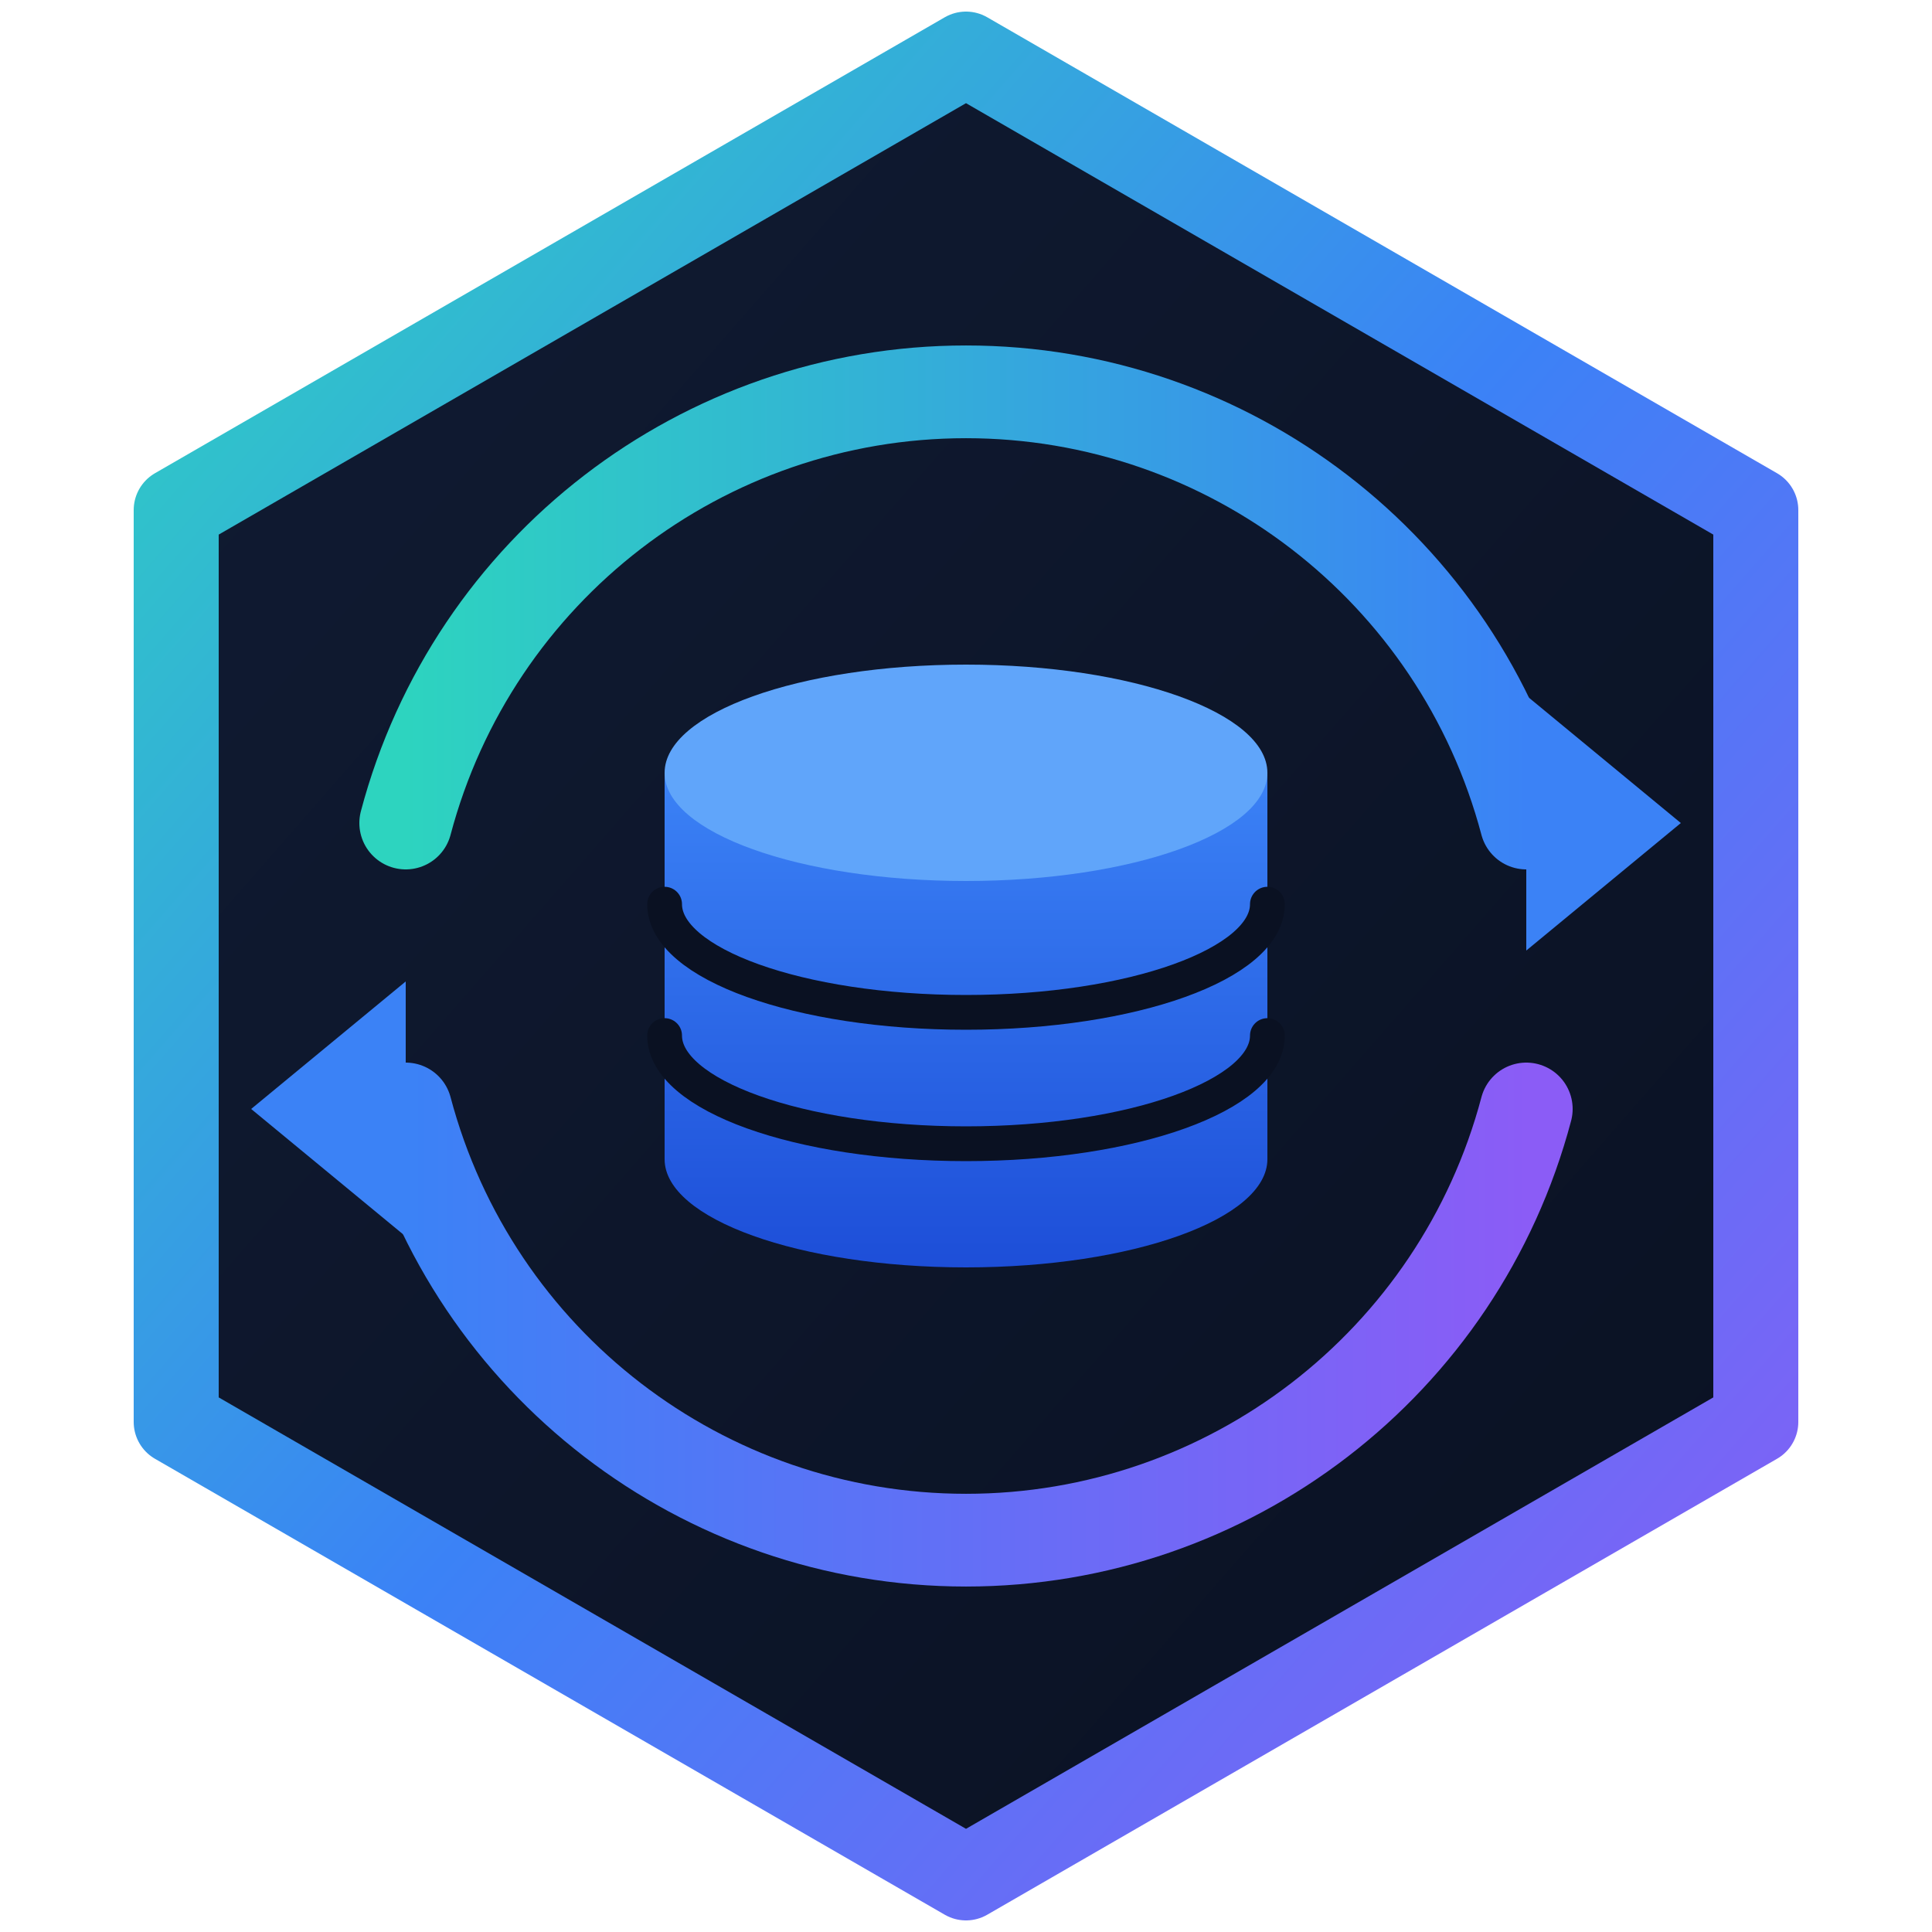
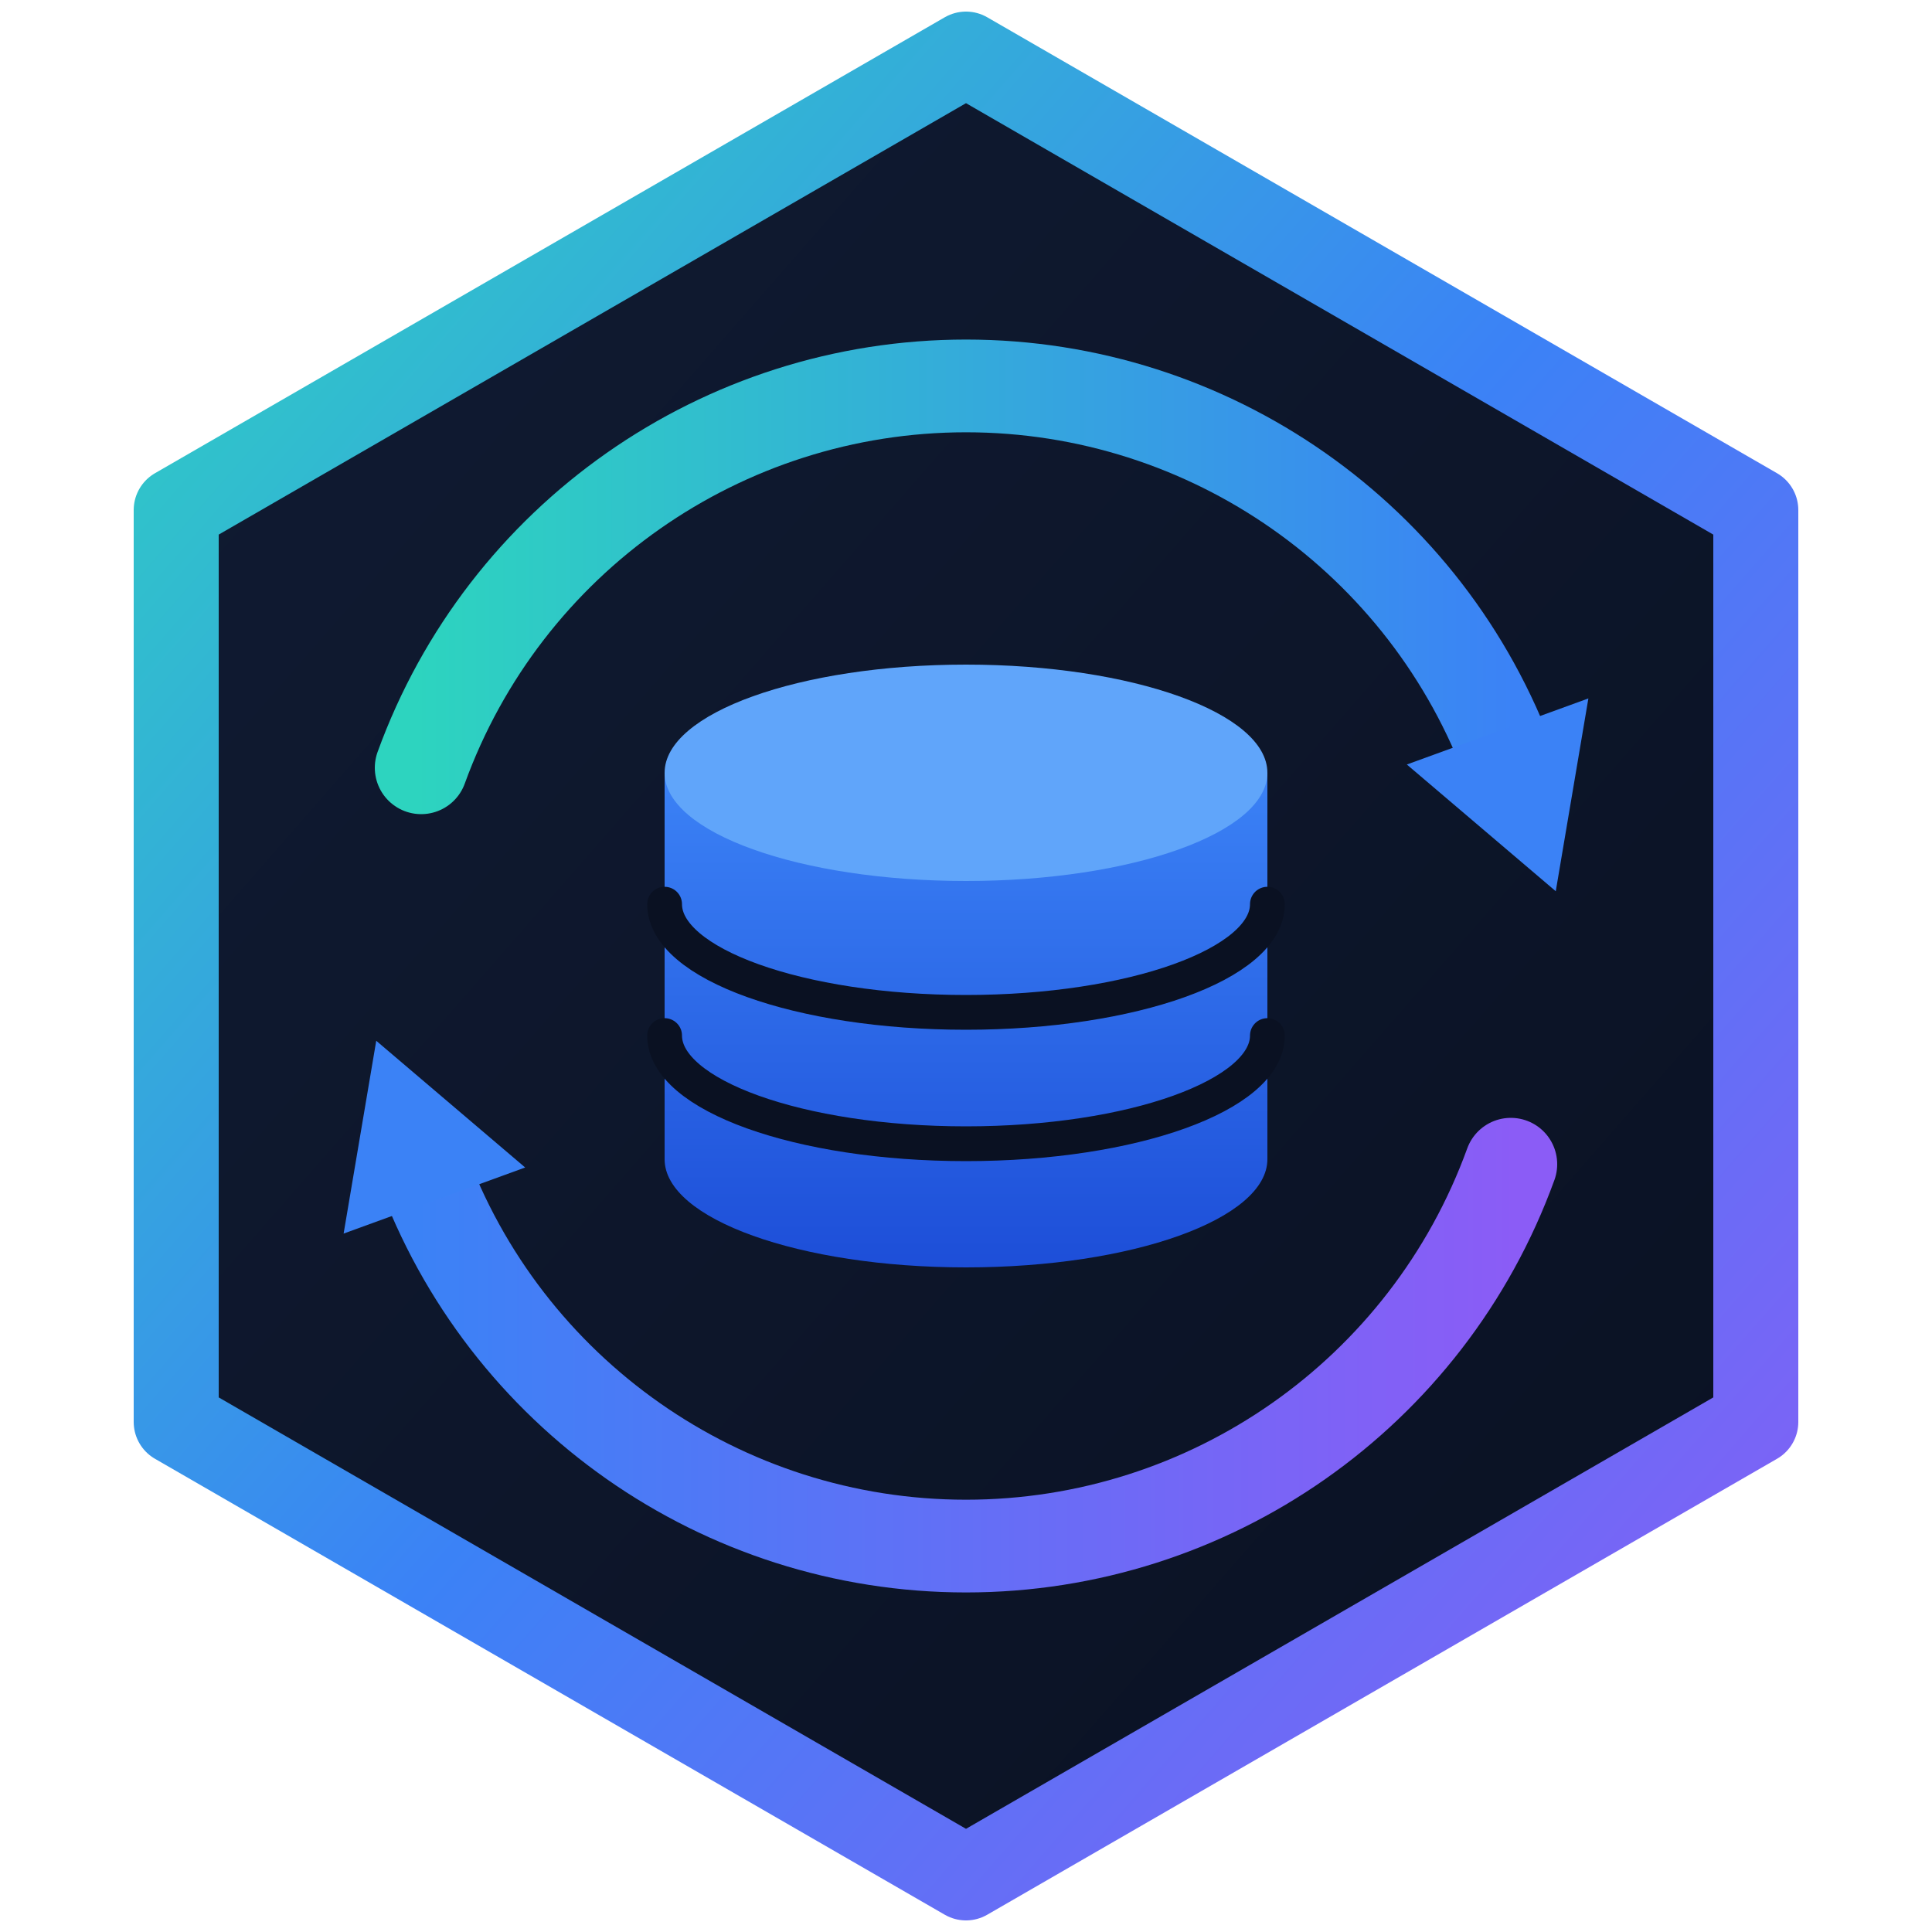
<svg xmlns="http://www.w3.org/2000/svg" viewBox="0 0 500 500" role="img" aria-labelledby="favTitle favDesc">
  <defs>
    <linearGradient id="fHexFill" x1="0" y1="0" x2="1" y2="1">
      <stop offset="0" stop-color="#101b33" />
      <stop offset="1" stop-color="#0a1122" />
    </linearGradient>
    <linearGradient id="fHexRim" x1="0" y1="0" x2="1" y2="1">
      <stop offset="0" stop-color="#2dd4bf" />
      <stop offset="0.5" stop-color="#3b82f6" />
      <stop offset="1" stop-color="#8b5cf6" />
    </linearGradient>
    <linearGradient id="fDbFill" x1="0" y1="0" x2="0" y2="1">
      <stop offset="0" stop-color="#3b82f6" />
      <stop offset="1" stop-color="#1d4ed8" />
    </linearGradient>
    <linearGradient id="fArrowTop" x1="0" y1="0" x2="1" y2="0">
      <stop offset="0" stop-color="#2dd4bf" />
      <stop offset="1" stop-color="#3b82f6" />
    </linearGradient>
    <linearGradient id="fArrowBottom" x1="1" y1="0" x2="0" y2="0">
      <stop offset="0" stop-color="#8b5cf6" />
      <stop offset="1" stop-color="#3b82f6" />
    </linearGradient>
  </defs>
  <polygon points="250,14 454.4,132 454.4,368 250,486 45.6,368 45.6,132" fill="url(#fHexFill)" stroke="url(#fHexRim)" stroke-width="22" stroke-linejoin="round" />
  <g stroke-linecap="round" fill="none">
-     <path d="M 105 213 A 150 150 0 0 1 395 213" stroke="url(#fArrowTop)" stroke-width="24" />
-     <path d="M 395 287 A 150 150 0 0 1 105 287" stroke="url(#fArrowBottom)" stroke-width="24" />
+     <path d="M 109 198.7 A 150 150 0 0 1 391 198.7" stroke="url(#fArrowTop)" stroke-width="24" />
+     <path d="M 391 301.3 A 150 150 0 0 1 109 301.3" stroke="url(#fArrowBottom)" stroke-width="24" />
  </g>
-   <polygon points="395,180 395,246 435,213" fill="#3b82f6" />
-   <polygon points="105,254 105,320 65,287" fill="#3b82f6" />
+   <polygon points="-10,-25 34,0 -10,25" fill="#3b82f6" transform="translate(391,198.7) rotate(70)" />
+   <polygon points="-10,-25 34,0 -10,25" fill="#3b82f6" transform="translate(109,301.3) rotate(250)" />
  <g>
    <path d="M 172 200 v 100 a 78 28 0 0 0 156 0 v -100 z" fill="url(#fDbFill)" />
    <ellipse cx="250" cy="200" rx="78" ry="28" fill="#60a5fa" />
    <path d="M 172 234 a 78 28 0 0 0 156 0" fill="none" stroke="#0a1122" stroke-width="9" stroke-linecap="round" />
    <path d="M 172 268 a 78 28 0 0 0 156 0" fill="none" stroke="#0a1122" stroke-width="9" stroke-linecap="round" />
  </g>
</svg>
